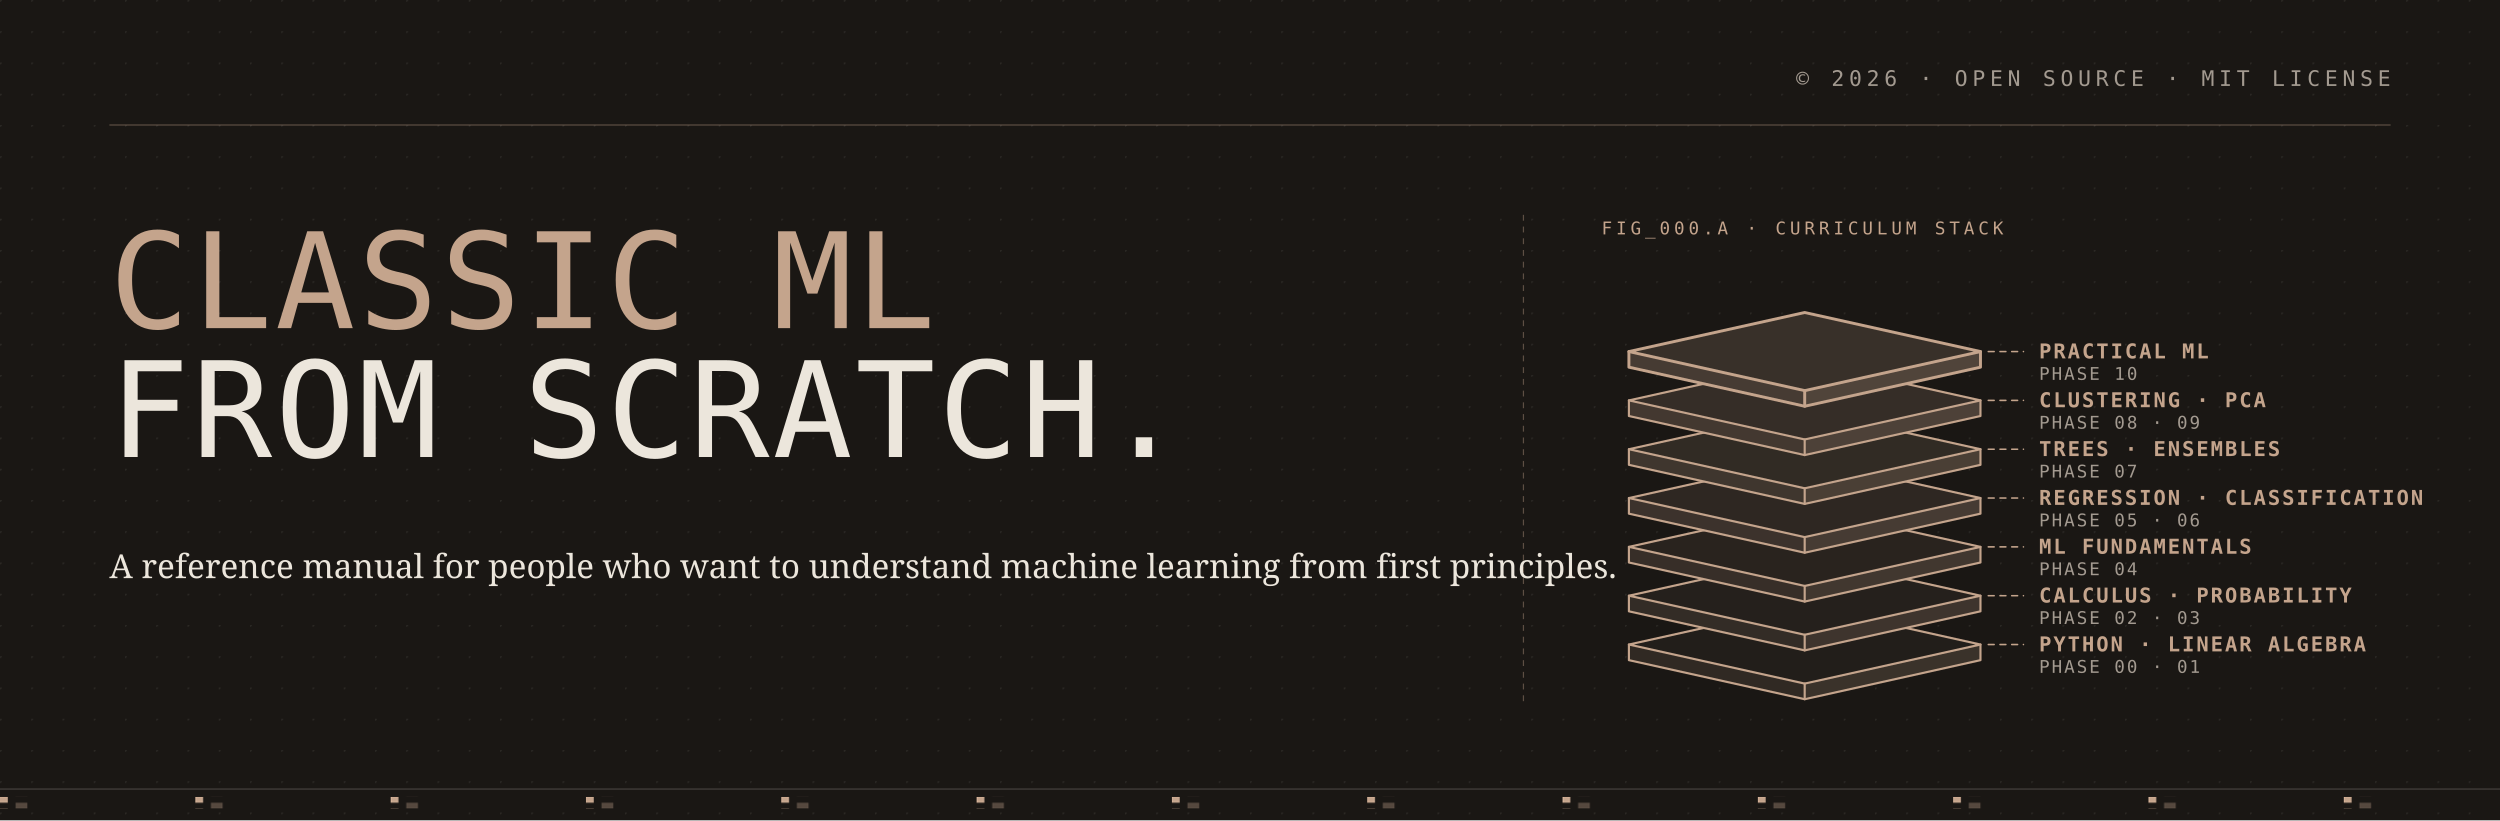
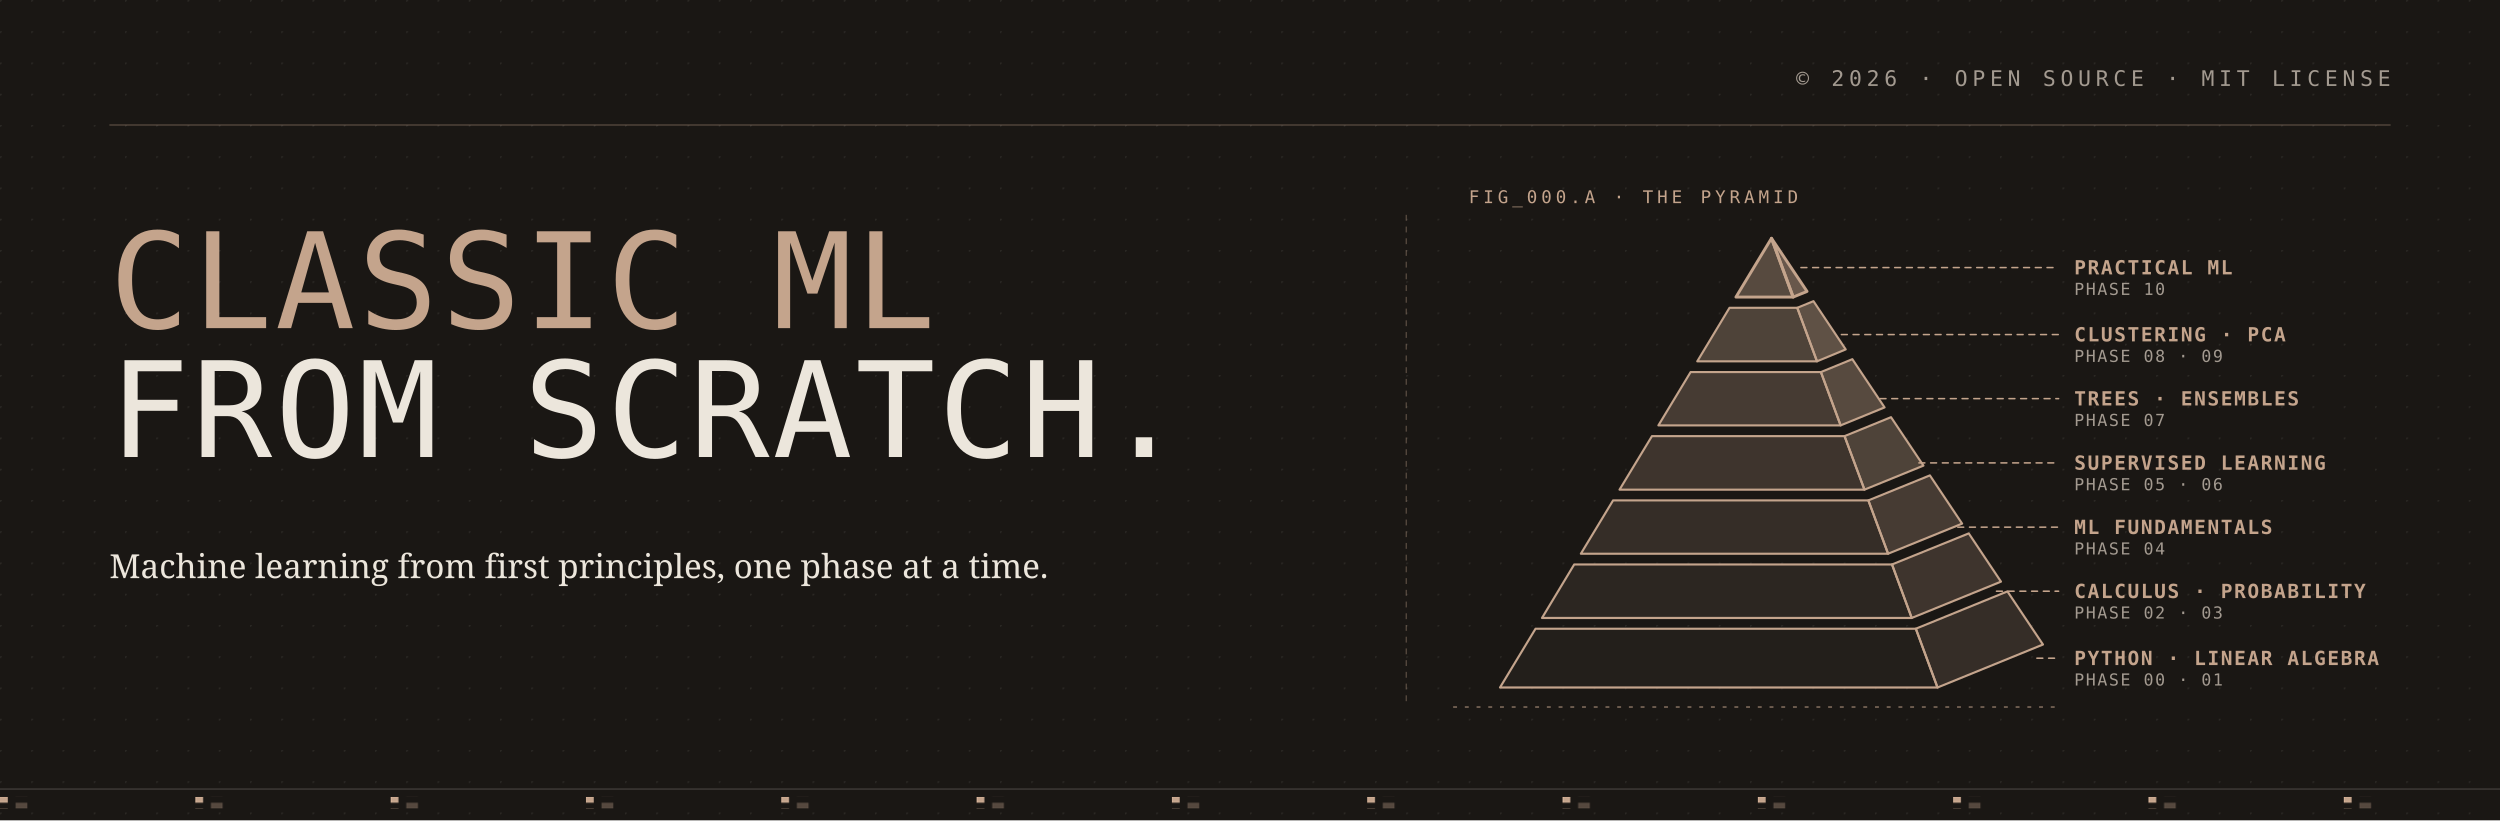
- <svg xmlns="http://www.w3.org/2000/svg" width="1280" height="420" viewBox="0 0 1280 420" role="img" aria-label="Classic ML from Scratch: a reference manual in 11 phases, stacked from Python and math up to supervised, unsupervised and practical machine learning">
+ <svg xmlns="http://www.w3.org/2000/svg" width="1280" height="420" viewBox="0 0 1280 420" role="img" aria-label="Classic ML from Scratch: a pyramid of 11 phases, built from Python and math at the base up to supervised, unsupervised and practical machine learning">
  <defs>
    <pattern id="paper" x="0" y="0" width="16" height="16" patternUnits="userSpaceOnUse">
      <circle cx="0" cy="0" r="1" fill="#ece6dc" fill-opacity="0.08" />
    </pattern>
    <pattern id="paperRule" x="0" y="0" width="100" height="6" patternUnits="userSpaceOnUse">
      <rect width="4" height="3" fill="#c4a48c" />
      <rect x="8" y="3" width="6" height="3" fill="#c4a48c" fill-opacity="0.35" />
    </pattern>
    <style>
      .bp { stroke: #c4a48c; fill: none; stroke-linejoin: round; stroke-linecap: round; }
      .mono { font-family: 'JetBrains Mono', ui-monospace, SFMono-Regular, Menlo, Consolas, monospace; }
      .display { font-family: 'VT323', ui-monospace, SFMono-Regular, Menlo, monospace; font-weight: 400; }
      .serif { font-family: 'Source Serif 4', Georgia, serif; }
    </style>
  </defs>
  <rect width="1280" height="420" fill="#1a1714" />
  <rect width="1280" height="420" fill="url(#paper)" />
  <g class="mono" font-size="11" letter-spacing="2.4" fill="#a39a90" text-anchor="end">
    <text x="1224" y="44">© 2026  ·  OPEN SOURCE  ·  MIT LICENSE</text>
  </g>
  <line x1="56" y1="64" x2="1224" y2="64" stroke="#c4a48c" stroke-width="0.6" stroke-opacity="0.4" />
  <g transform="translate(56, 110)">
    <text class="display" x="0" y="58" font-size="68" letter-spacing="1.5" fill="#c4a48c">CLASSIC ML</text>
    <text class="display" x="0" y="124" font-size="68" letter-spacing="1.5" fill="#ece6dc">FROM SCRATCH.</text>
  </g>
  <g class="serif" font-size="17" fill="#ece6dc">
-     <text x="56" y="296">A reference manual for people who want to understand machine learning from first principles.</text>
+     <text x="56" y="296">Machine learning from first principles, one phase at a time.</text>
  </g>
-   <line x1="780" y1="110" x2="780" y2="362" stroke="#c4a48c" stroke-width="0.6" stroke-opacity="0.4" stroke-dasharray="3 3" />
+   <line x1="720" y1="110" x2="720" y2="362" stroke="#c4a48c" stroke-width="0.6" stroke-opacity="0.4" stroke-dasharray="3 3" />
  <g class="mono" font-size="9" letter-spacing="2" fill="#c4a48c">
-     <text x="820" y="120">FIG_000.A  ·  CURRICULUM STACK</text>
+     <text x="752" y="104">FIG_000.A  ·  THE PYRAMID</text>
+   </g>
+   <line x1="744" y1="362" x2="1056" y2="362" stroke="#c4a48c" stroke-width="0.8" stroke-dasharray="2 4" stroke-opacity="0.6" />
+   <g>
+     <polygon points="768.0,352.0 992.0,352.0 980.9,321.9 786.2,321.9" fill="#1a1714" />
+     <polygon points="992.0,352.0 1046.0,330.0 1027.8,302.8 980.9,321.9" fill="#1a1714" />
+     <polygon points="768.0,352.0 992.0,352.0 980.9,321.9 786.2,321.9" fill="#c4a48c" fill-opacity="0.06" />
+     <polygon points="992.0,352.0 1046.0,330.0 1027.8,302.8 980.9,321.9" fill="#c4a48c" fill-opacity="0.16" />
+     <polygon class="bp" points="768.0,352.0 992.0,352.0 980.9,321.9 786.2,321.9" stroke-width="1.1" />
+     <polygon class="bp" points="992.0,352.0 1046.0,330.0 1027.8,302.8 980.9,321.9" stroke-width="1.1" />
  </g>
  <g>
-     <polygon points="834,330 924,310 1014,330 1014,338 924,358 834,338" fill="#1a1714" />
-     <polygon points="834,330 924,310 1014,330 924,350" fill="#c4a48c" fill-opacity="0.05" />
-     <polygon points="834,330 924,350 924,358 834,338" fill="#c4a48c" fill-opacity="0.13" />
-     <polygon points="924,350 1014,330 1014,338 924,358" fill="#c4a48c" fill-opacity="0.19" />
-     <polygon class="bp" points="834,330 924,310 1014,330 924,350" stroke-width="1.1" />
-     <polyline class="bp" points="834,330 834,338 924,358 1014,338 1014,330" stroke-width="1.1" />
-     <line class="bp" x1="924" y1="350" x2="924" y2="358" stroke-width="1.1" />
+     <polygon points="789.5,316.4 978.8,316.4 968.7,289.0 806.0,289.0" fill="#1a1714" />
+     <polygon points="978.8,316.4 1024.5,297.8 1008.0,273.1 968.7,289.0" fill="#1a1714" />
+     <polygon points="789.5,316.4 978.8,316.4 968.7,289.0 806.0,289.0" fill="#c4a48c" fill-opacity="0.11" />
+     <polygon points="978.8,316.4 1024.5,297.8 1008.0,273.1 968.7,289.0" fill="#c4a48c" fill-opacity="0.21" />
+     <polygon class="bp" points="789.5,316.4 978.8,316.4 968.7,289.0 806.0,289.0" stroke-width="1.1" />
+     <polygon class="bp" points="978.8,316.4 1024.5,297.8 1008.0,273.1 968.7,289.0" stroke-width="1.1" />
  </g>
  <g>
-     <polygon points="834,305 924,285 1014,305 1014,313 924,333 834,313" fill="#1a1714" />
-     <polygon points="834,305 924,285 1014,305 924,325" fill="#c4a48c" fill-opacity="0.07" />
-     <polygon points="834,305 924,325 924,333 834,313" fill="#c4a48c" fill-opacity="0.15" />
-     <polygon points="924,325 1014,305 1014,313 924,333" fill="#c4a48c" fill-opacity="0.21" />
-     <polygon class="bp" points="834,305 924,285 1014,305 924,325" stroke-width="1.1" />
-     <polyline class="bp" points="834,305 834,313 924,333 1014,313 1014,305" stroke-width="1.1" />
-     <line class="bp" x1="924" y1="325" x2="924" y2="333" stroke-width="1.1" />
+     <polygon points="809.4,283.5 966.7,283.5 956.6,256.2 825.9,256.2" fill="#1a1714" />
+     <polygon points="966.7,283.5 1004.6,268.1 988.1,243.4 956.6,256.2" fill="#1a1714" />
+     <polygon points="809.4,283.5 966.7,283.5 956.6,256.2 825.9,256.2" fill="#c4a48c" fill-opacity="0.16" />
+     <polygon points="966.7,283.5 1004.6,268.1 988.1,243.4 956.6,256.2" fill="#c4a48c" fill-opacity="0.26" />
+     <polygon class="bp" points="809.4,283.5 966.7,283.5 956.6,256.2 825.9,256.2" stroke-width="1.1" />
+     <polygon class="bp" points="966.7,283.5 1004.6,268.1 988.1,243.4 956.6,256.2" stroke-width="1.1" />
  </g>
  <g>
-     <polygon points="834,280 924,260 1014,280 1014,288 924,308 834,288" fill="#1a1714" />
-     <polygon points="834,280 924,260 1014,280 924,300" fill="#c4a48c" fill-opacity="0.09" />
-     <polygon points="834,280 924,300 924,308 834,288" fill="#c4a48c" fill-opacity="0.17" />
-     <polygon points="924,300 1014,280 1014,288 924,308" fill="#c4a48c" fill-opacity="0.23" />
-     <polygon class="bp" points="834,280 924,260 1014,280 924,300" stroke-width="1.1" />
-     <polyline class="bp" points="834,280 834,288 924,308 1014,288 1014,280" stroke-width="1.1" />
-     <line class="bp" x1="924" y1="300" x2="924" y2="308" stroke-width="1.1" />
+     <polygon points="829.2,250.7 954.6,250.7 944.4,223.3 845.8,223.3" fill="#1a1714" />
+     <polygon points="954.6,250.7 984.8,238.4 968.2,213.6 944.4,223.3" fill="#1a1714" />
+     <polygon points="829.2,250.7 954.6,250.7 944.4,223.3 845.8,223.3" fill="#c4a48c" fill-opacity="0.21" />
+     <polygon points="954.6,250.7 984.8,238.4 968.2,213.6 944.4,223.3" fill="#c4a48c" fill-opacity="0.31" />
+     <polygon class="bp" points="829.2,250.7 954.6,250.7 944.4,223.3 845.8,223.3" stroke-width="1.1" />
+     <polygon class="bp" points="954.6,250.7 984.8,238.4 968.2,213.6 944.4,223.3" stroke-width="1.1" />
  </g>
  <g>
-     <polygon points="834,255 924,235 1014,255 1014,263 924,283 834,263" fill="#1a1714" />
-     <polygon points="834,255 924,235 1014,255 924,275" fill="#c4a48c" fill-opacity="0.12" />
-     <polygon points="834,255 924,275 924,283 834,263" fill="#c4a48c" fill-opacity="0.20" />
-     <polygon points="924,275 1014,255 1014,263 924,283" fill="#c4a48c" fill-opacity="0.26" />
-     <polygon class="bp" points="834,255 924,235 1014,255 924,275" stroke-width="1.1" />
-     <polyline class="bp" points="834,255 834,263 924,283 1014,263 1014,255" stroke-width="1.1" />
-     <line class="bp" x1="924" y1="275" x2="924" y2="283" stroke-width="1.1" />
+     <polygon points="849.1,217.8 942.4,217.8 932.3,190.5 865.6,190.5" fill="#1a1714" />
+     <polygon points="942.4,217.8 964.9,208.6 948.4,183.9 932.3,190.5" fill="#1a1714" />
+     <polygon points="849.1,217.8 942.4,217.8 932.3,190.5 865.6,190.5" fill="#c4a48c" fill-opacity="0.26" />
+     <polygon points="942.4,217.8 964.9,208.6 948.4,183.9 932.3,190.5" fill="#c4a48c" fill-opacity="0.36" />
+     <polygon class="bp" points="849.1,217.8 942.4,217.8 932.3,190.5 865.6,190.5" stroke-width="1.1" />
+     <polygon class="bp" points="942.4,217.8 964.9,208.6 948.4,183.9 932.3,190.5" stroke-width="1.1" />
  </g>
  <g>
-     <polygon points="834,230 924,210 1014,230 1014,238 924,258 834,238" fill="#1a1714" />
-     <polygon points="834,230 924,210 1014,230 924,250" fill="#c4a48c" fill-opacity="0.14" />
-     <polygon points="834,230 924,250 924,258 834,238" fill="#c4a48c" fill-opacity="0.22" />
-     <polygon points="924,250 1014,230 1014,238 924,258" fill="#c4a48c" fill-opacity="0.28" />
-     <polygon class="bp" points="834,230 924,210 1014,230 924,250" stroke-width="1.1" />
-     <polyline class="bp" points="834,230 834,238 924,258 1014,238 1014,230" stroke-width="1.1" />
-     <line class="bp" x1="924" y1="250" x2="924" y2="258" stroke-width="1.1" />
+     <polygon points="869.0,185.0 930.3,185.0 920.2,157.6 885.5,157.6" fill="#1a1714" />
+     <polygon points="930.3,185.0 945.0,178.9 928.5,154.2 920.2,157.6" fill="#1a1714" />
+     <polygon points="869.0,185.0 930.3,185.0 920.2,157.6 885.5,157.6" fill="#c4a48c" fill-opacity="0.31" />
+     <polygon points="930.3,185.0 945.0,178.9 928.5,154.2 920.2,157.6" fill="#c4a48c" fill-opacity="0.41" />
+     <polygon class="bp" points="869.0,185.0 930.3,185.0 920.2,157.6 885.5,157.6" stroke-width="1.1" />
+     <polygon class="bp" points="930.3,185.0 945.0,178.9 928.5,154.2 920.2,157.6" stroke-width="1.1" />
  </g>
  <g>
-     <polygon points="834,205 924,185 1014,205 1014,213 924,233 834,213" fill="#1a1714" />
-     <polygon points="834,205 924,185 1014,205 924,225" fill="#c4a48c" fill-opacity="0.16" />
-     <polygon points="834,205 924,225 924,233 834,213" fill="#c4a48c" fill-opacity="0.24" />
-     <polygon points="924,225 1014,205 1014,213 924,233" fill="#c4a48c" fill-opacity="0.30" />
-     <polygon class="bp" points="834,205 924,185 1014,205 924,225" stroke-width="1.1" />
-     <polyline class="bp" points="834,205 834,213 924,233 1014,213 1014,205" stroke-width="1.1" />
-     <line class="bp" x1="924" y1="225" x2="924" y2="233" stroke-width="1.1" />
-   </g>
-   <g>
-     <polygon points="834,180 924,160 1014,180 1014,188 924,208 834,188" fill="#1a1714" />
-     <polygon points="834,180 924,160 1014,180 924,200" fill="#c4a48c" fill-opacity="0.18" />
-     <polygon points="834,180 924,200 924,208 834,188" fill="#c4a48c" fill-opacity="0.26" />
-     <polygon points="924,200 1014,180 1014,188 924,208" fill="#c4a48c" fill-opacity="0.32" />
-     <polygon class="bp" points="834,180 924,160 1014,180 924,200" stroke-width="1.5" />
-     <polyline class="bp" points="834,180 834,188 924,208 1014,188 1014,180" stroke-width="1.5" />
-     <line class="bp" x1="924" y1="200" x2="924" y2="208" stroke-width="1.5" />
+     <polygon points="888.8,152.1 918.1,152.1 907.0,122.0" fill="#1a1714" />
+     <polygon points="918.1,152.1 925.2,149.2 907.0,122.0" fill="#1a1714" />
+     <polygon points="888.8,152.1 918.1,152.1 907.0,122.0" fill="#c4a48c" fill-opacity="0.36" />
+     <polygon points="918.1,152.1 925.2,149.2 907.0,122.0" fill="#c4a48c" fill-opacity="0.46" />
+     <polygon class="bp" points="888.8,152.1 918.1,152.1 907.0,122.0" stroke-width="1.5" />
+     <polygon class="bp" points="918.1,152.1 925.2,149.2 907.0,122.0" stroke-width="1.5" />
  </g>
  <g class="bp" stroke-width="0.8" stroke-dasharray="3 3">
-     <line x1="1018" y1="330" x2="1036" y2="330" />
-     <line x1="1018" y1="305" x2="1036" y2="305" />
-     <line x1="1018" y1="280" x2="1036" y2="280" />
-     <line x1="1018" y1="255" x2="1036" y2="255" />
-     <line x1="1018" y1="230" x2="1036" y2="230" />
-     <line x1="1018" y1="205" x2="1036" y2="205" />
-     <line x1="1018" y1="180" x2="1036" y2="180" />
+     <line x1="1042.9" y1="337.0" x2="1054" y2="337.0" />
+     <line x1="1022.2" y1="302.7" x2="1054" y2="302.7" />
+     <line x1="1002.4" y1="269.9" x2="1054" y2="269.9" />
+     <line x1="982.5" y1="237.0" x2="1054" y2="237.0" />
+     <line x1="962.6" y1="204.1" x2="1054" y2="204.1" />
+     <line x1="942.8" y1="171.3" x2="1054" y2="171.3" />
+     <line x1="922.1" y1="137.0" x2="1054" y2="137.0" />
  </g>
-   <g class="mono" font-size="10.5" letter-spacing="1" fill="#c4a48c" font-weight="600">
-     <text x="1044" y="333.5">PYTHON · LINEAR ALGEBRA</text>
-     <text x="1044" y="308.5">CALCULUS · PROBABILITY</text>
-     <text x="1044" y="283.5">ML FUNDAMENTALS</text>
-     <text x="1044" y="258.5">REGRESSION · CLASSIFICATION</text>
-     <text x="1044" y="233.5">TREES · ENSEMBLES</text>
-     <text x="1044" y="208.5">CLUSTERING · PCA</text>
-     <text x="1044" y="183.5">PRACTICAL ML</text>
+   <g class="mono" font-size="10" letter-spacing="0.8" fill="#c4a48c" font-weight="600">
+     <text x="1062" y="340.5">PYTHON · LINEAR ALGEBRA</text>
+     <text x="1062" y="306.2">CALCULUS · PROBABILITY</text>
+     <text x="1062" y="273.4">ML FUNDAMENTALS</text>
+     <text x="1062" y="240.5">SUPERVISED LEARNING</text>
+     <text x="1062" y="207.6">TREES · ENSEMBLES</text>
+     <text x="1062" y="174.8">CLUSTERING · PCA</text>
+     <text x="1062" y="140.5">PRACTICAL ML</text>
  </g>
-   <g class="mono" font-size="9" letter-spacing="1" fill="#a39a90">
-     <text x="1044" y="344.5">PHASE 00 · 01</text>
-     <text x="1044" y="319.5">PHASE 02 · 03</text>
-     <text x="1044" y="294.5">PHASE 04</text>
-     <text x="1044" y="269.5">PHASE 05 · 06</text>
-     <text x="1044" y="244.5">PHASE 07</text>
-     <text x="1044" y="219.5">PHASE 08 · 09</text>
-     <text x="1044" y="194.5">PHASE 10</text>
+   <g class="mono" font-size="8.5" letter-spacing="0.8" fill="#a39a90">
+     <text x="1062" y="351.0">PHASE 00 · 01</text>
+     <text x="1062" y="316.7">PHASE 02 · 03</text>
+     <text x="1062" y="283.9">PHASE 04</text>
+     <text x="1062" y="251.0">PHASE 05 · 06</text>
+     <text x="1062" y="218.1">PHASE 07</text>
+     <text x="1062" y="185.3">PHASE 08 · 09</text>
+     <text x="1062" y="151.0">PHASE 10</text>
  </g>
  <rect x="0" y="408" width="1280" height="6" fill="url(#paperRule)" />
  <line x1="0" y1="404" x2="1280" y2="404" stroke="#ece6dc" stroke-opacity="0.16" stroke-width="0.8" />
</svg>
